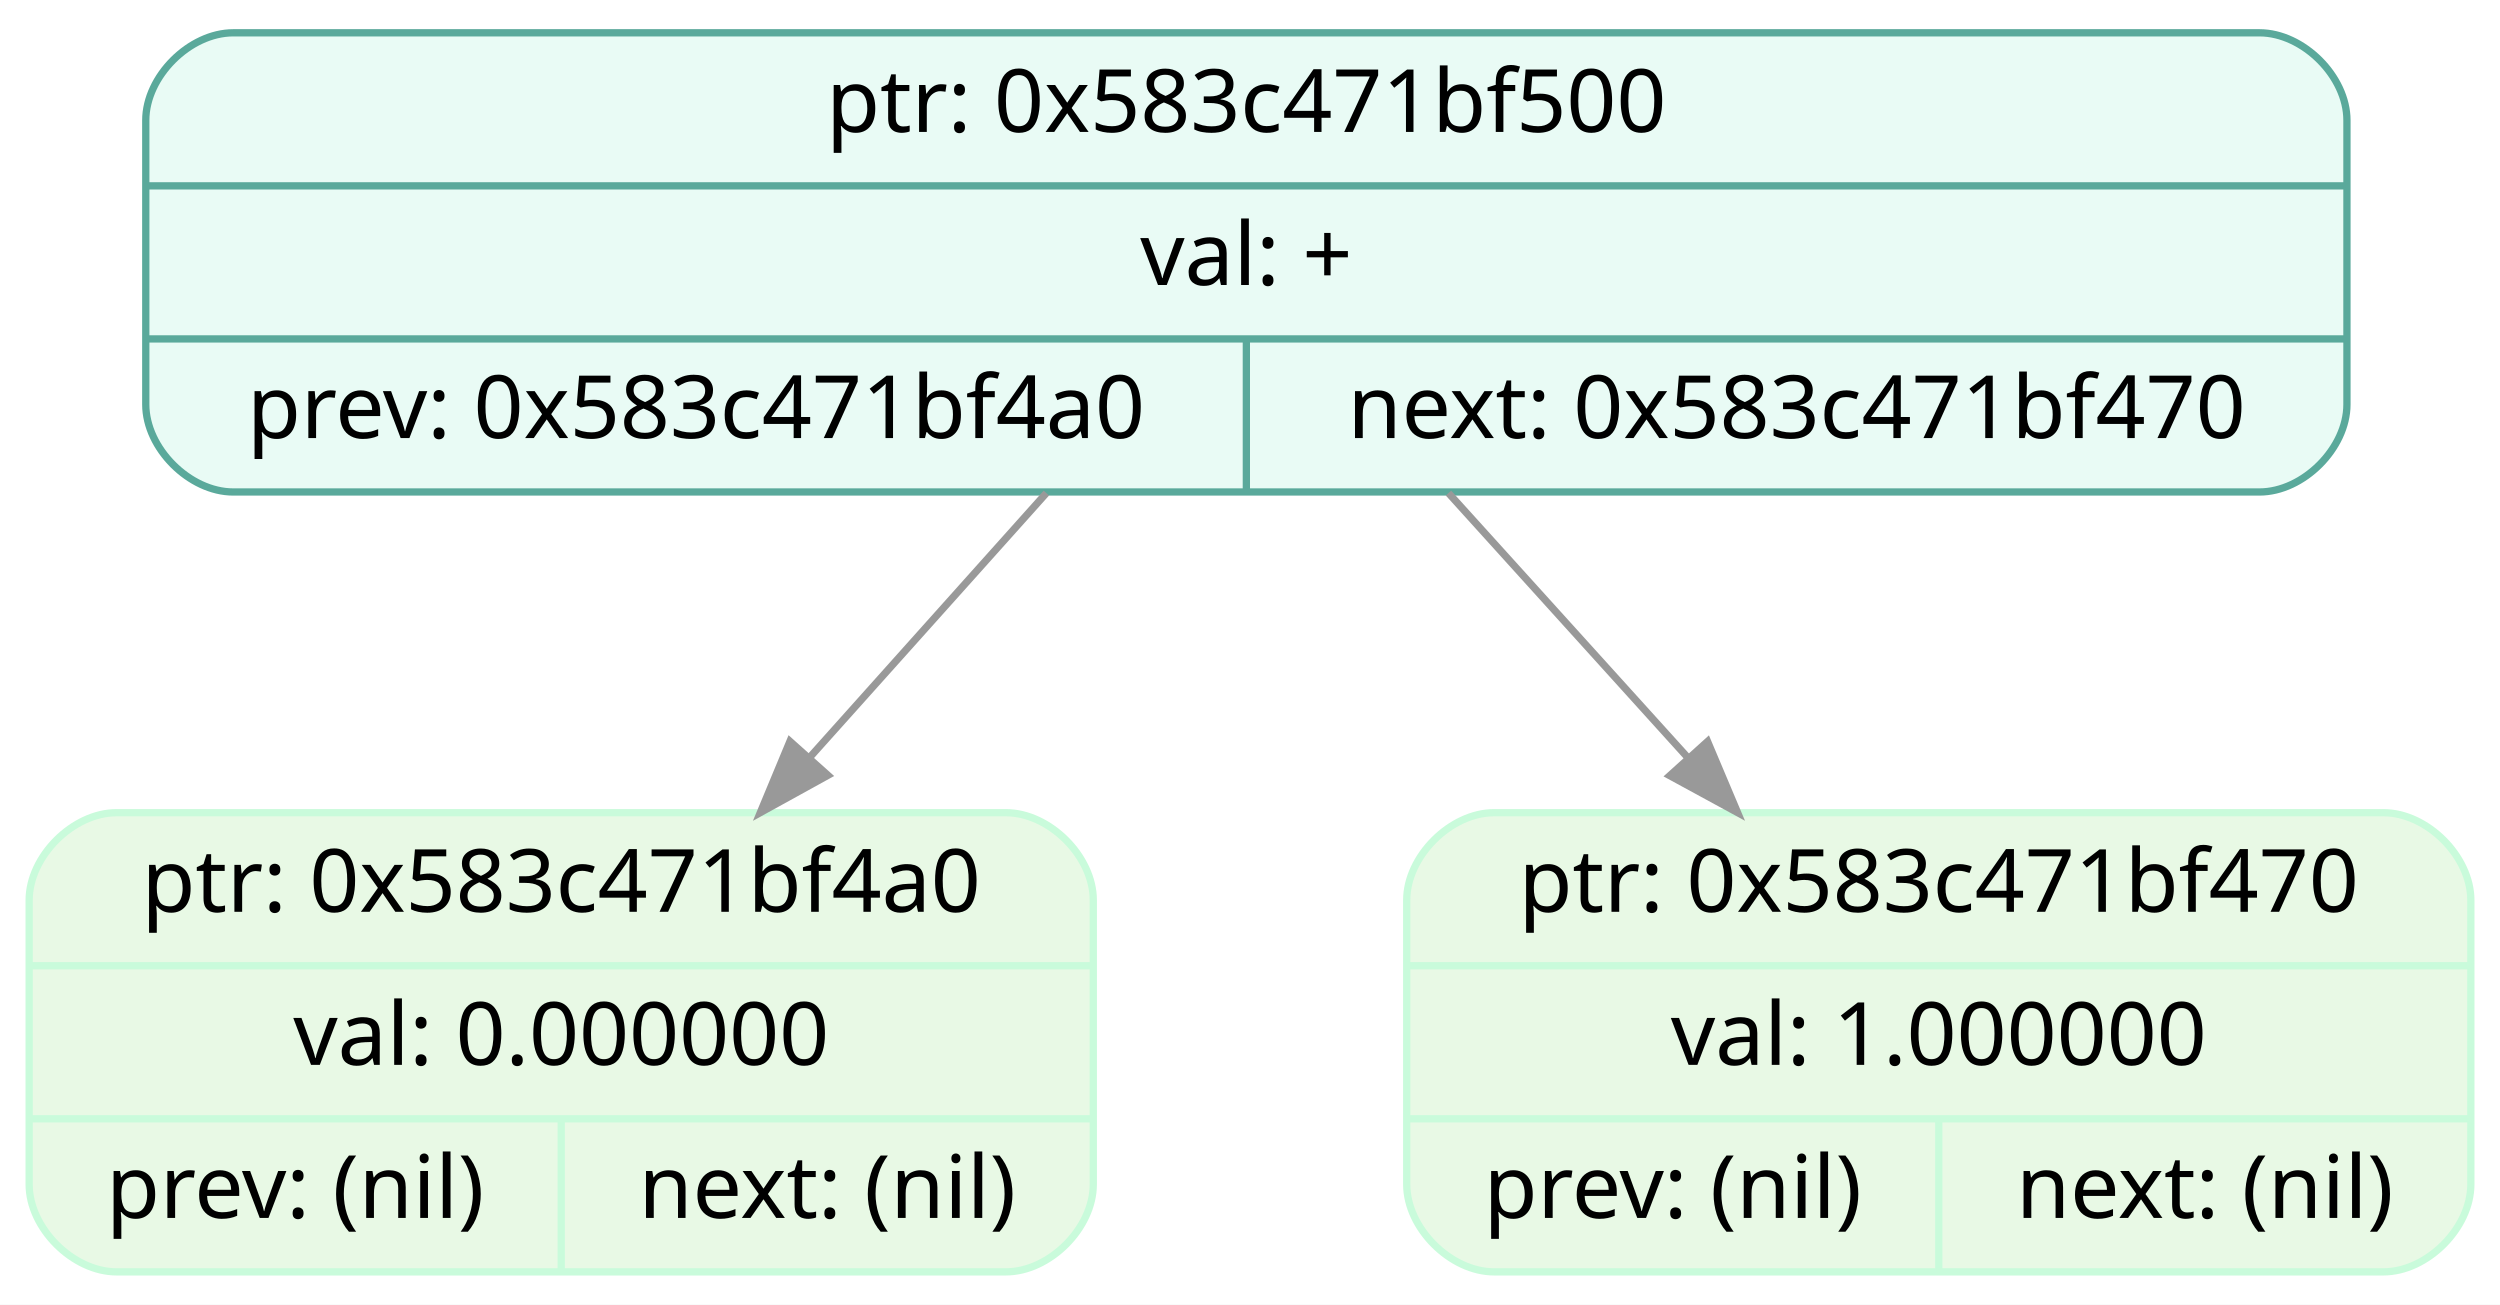
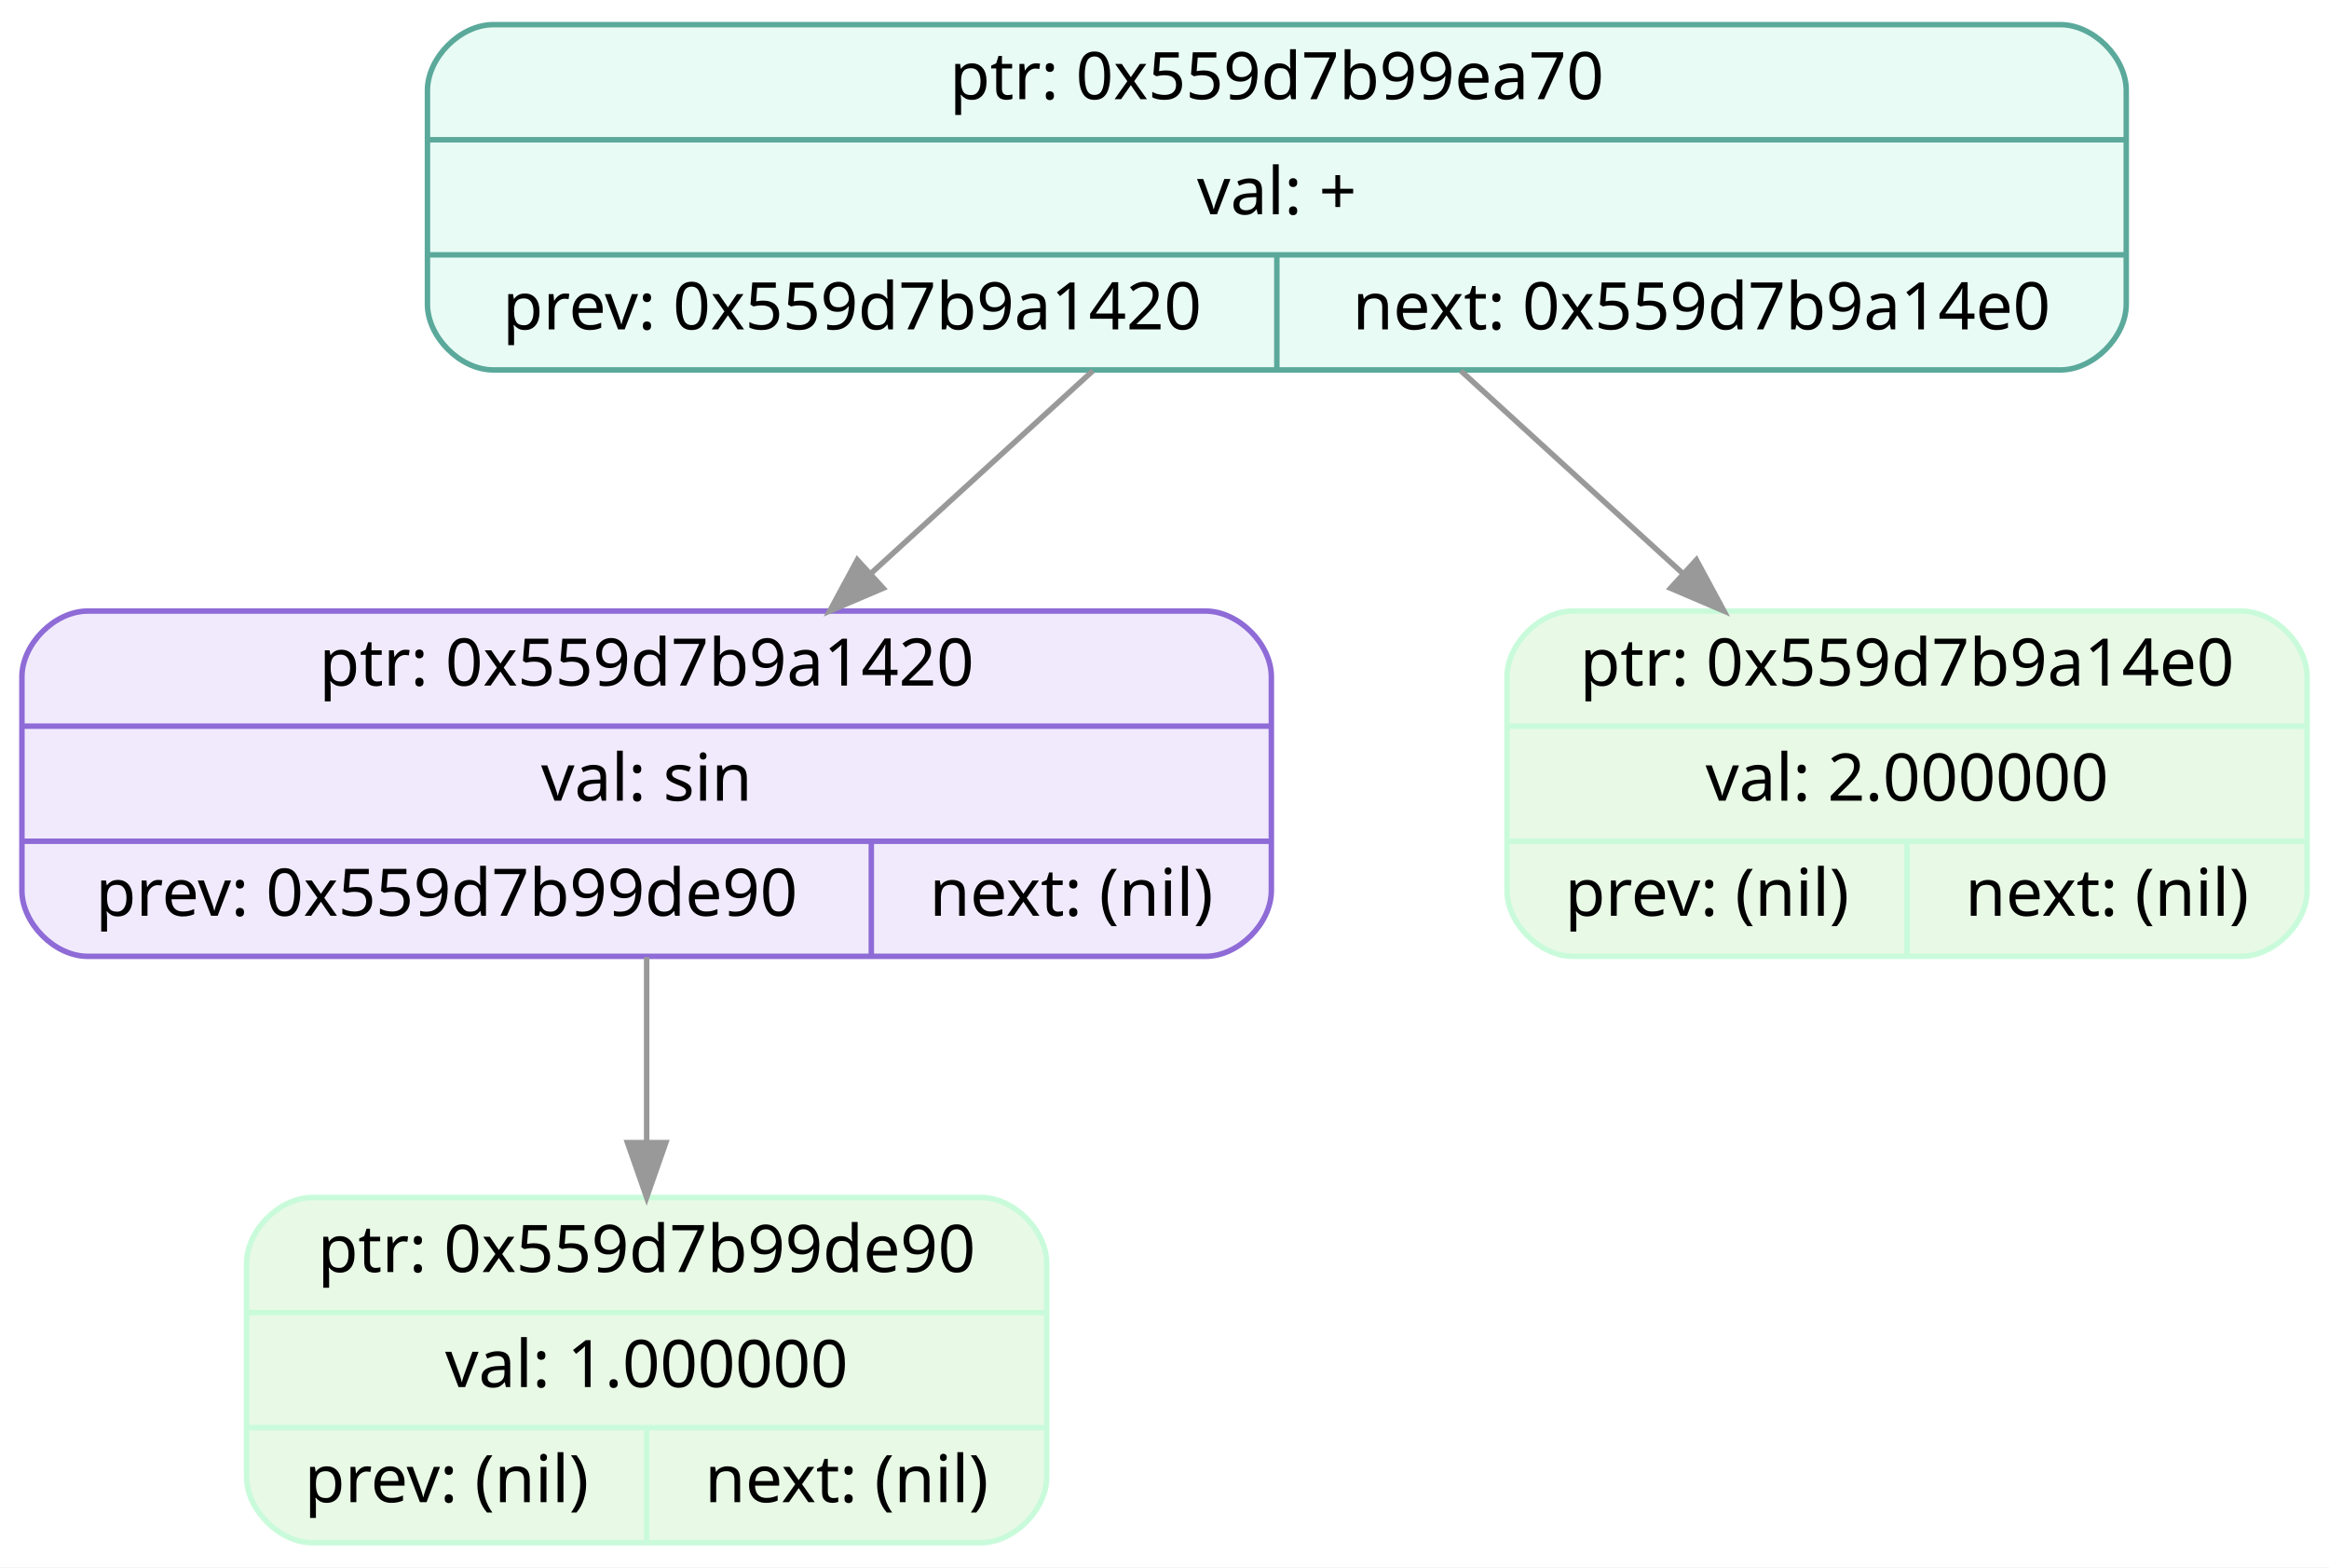
- <svg xmlns="http://www.w3.org/2000/svg" width="343pt" height="179pt" viewBox="0.00 0.00 343.00 179.00">
-   <g id="graph0" class="graph" transform="scale(1 1) rotate(0) translate(4 175)">
-     <polygon fill="white" stroke="transparent" points="-4,4 -4,-175 339,-175 339,4 -4,4" />
+ <svg xmlns="http://www.w3.org/2000/svg" width="425pt" height="286pt" viewBox="0.00 0.00 425.00 286.00">
+   <g id="graph0" class="graph" transform="scale(1 1) rotate(0) translate(4 282)">
+     <polygon fill="white" stroke="transparent" points="-4,4 -4,-282 421,-282 421,4 -4,4" />
    <g id="node1" class="node">
-       <path fill="#e9fbf5" stroke="#5aa99b" d="M28,-107.5C28,-107.5 306,-107.5 306,-107.5 312,-107.5 318,-113.5 318,-119.5 318,-119.5 318,-158.5 318,-158.5 318,-164.5 312,-170.5 306,-170.5 306,-170.5 28,-170.5 28,-170.5 22,-170.5 16,-164.5 16,-158.5 16,-158.5 16,-119.5 16,-119.5 16,-113.5 22,-107.5 28,-107.5" />
-       <text text-anchor="middle" x="167" y="-156.9" font-family="Fira Mono" font-size="12.00">ptr: 0x583c471bf500</text>
-       <polyline fill="none" stroke="#5aa99b" points="16,-149.5 318,-149.5 " />
-       <text text-anchor="middle" x="167" y="-135.9" font-family="Fira Mono" font-size="12.00">val: +</text>
-       <polyline fill="none" stroke="#5aa99b" points="16,-128.5 318,-128.5 " />
-       <text text-anchor="middle" x="91.5" y="-114.9" font-family="Fira Mono" font-size="12.00">prev: 0x583c471bf4a0</text>
-       <polyline fill="none" stroke="#5aa99b" points="167,-107.5 167,-128.5 " />
-       <text text-anchor="middle" x="242.5" y="-114.9" font-family="Fira Mono" font-size="12.00">next: 0x583c471bf470</text>
+       <path fill="#e9fbf5" stroke="#5aa99b" d="M86,-214.5C86,-214.5 372,-214.5 372,-214.5 378,-214.5 384,-220.5 384,-226.5 384,-226.5 384,-265.5 384,-265.5 384,-271.5 378,-277.5 372,-277.5 372,-277.5 86,-277.5 86,-277.5 80,-277.5 74,-271.5 74,-265.5 74,-265.5 74,-226.5 74,-226.5 74,-220.5 80,-214.5 86,-214.5" />
+       <text text-anchor="middle" x="229" y="-263.9" font-family="Fira Mono" font-size="12.00">ptr: 0x559d7b99ea70</text>
+       <polyline fill="none" stroke="#5aa99b" points="74,-256.5 384,-256.5 " />
+       <text text-anchor="middle" x="229" y="-242.9" font-family="Fira Mono" font-size="12.00">val: +</text>
+       <polyline fill="none" stroke="#5aa99b" points="74,-235.5 384,-235.5 " />
+       <text text-anchor="middle" x="151.5" y="-221.9" font-family="Fira Mono" font-size="12.00">prev: 0x559d7b9a1420</text>
+       <polyline fill="none" stroke="#5aa99b" points="229,-214.5 229,-235.5 " />
+       <text text-anchor="middle" x="306.5" y="-221.9" font-family="Fira Mono" font-size="12.00">next: 0x559d7b9a14e0</text>
    </g>
    <g id="node2" class="node">
-       <path fill="#e8f9e5" stroke="#c9fbdb" d="M12,-0.5C12,-0.5 134,-0.5 134,-0.5 140,-0.5 146,-6.5 146,-12.5 146,-12.5 146,-51.5 146,-51.5 146,-57.5 140,-63.5 134,-63.5 134,-63.5 12,-63.5 12,-63.5 6,-63.5 0,-57.5 0,-51.5 0,-51.5 0,-12.5 0,-12.5 0,-6.5 6,-0.5 12,-0.5" />
-       <text text-anchor="middle" x="73" y="-49.9" font-family="Fira Mono" font-size="12.00">ptr: 0x583c471bf4a0</text>
-       <polyline fill="none" stroke="#c9fbdb" points="0,-42.5 146,-42.5 " />
-       <text text-anchor="middle" x="73" y="-28.9" font-family="Fira Mono" font-size="12.00">val: 0.000000</text>
-       <polyline fill="none" stroke="#c9fbdb" points="0,-21.5 146,-21.5 " />
-       <text text-anchor="middle" x="36.5" y="-7.9" font-family="Fira Mono" font-size="12.00">prev: (nil)</text>
-       <polyline fill="none" stroke="#c9fbdb" points="73,-0.5 73,-21.5 " />
-       <text text-anchor="middle" x="109.5" y="-7.9" font-family="Fira Mono" font-size="12.00">next: (nil)</text>
+       <path fill="#f1eafd" stroke="#8e6bd6" d="M12,-107.5C12,-107.5 216,-107.5 216,-107.5 222,-107.5 228,-113.5 228,-119.5 228,-119.5 228,-158.5 228,-158.5 228,-164.5 222,-170.5 216,-170.5 216,-170.5 12,-170.5 12,-170.5 6,-170.5 0,-164.5 0,-158.5 0,-158.5 0,-119.5 0,-119.5 0,-113.5 6,-107.5 12,-107.5" />
+       <text text-anchor="middle" x="114" y="-156.9" font-family="Fira Mono" font-size="12.00">ptr: 0x559d7b9a1420</text>
+       <polyline fill="none" stroke="#8e6bd6" points="0,-149.5 228,-149.5 " />
+       <text text-anchor="middle" x="114" y="-135.9" font-family="Fira Mono" font-size="12.00">val: sin</text>
+       <polyline fill="none" stroke="#8e6bd6" points="0,-128.5 228,-128.5 " />
+       <text text-anchor="middle" x="77.5" y="-114.9" font-family="Fira Mono" font-size="12.00">prev: 0x559d7b99de90</text>
+       <polyline fill="none" stroke="#8e6bd6" points="155,-107.5 155,-128.5 " />
+       <text text-anchor="middle" x="191.5" y="-114.9" font-family="Fira Mono" font-size="12.00">next: (nil)</text>
    </g>
    <g id="edge1" class="edge">
-       <path fill="none" stroke="#999999" d="M139.56,-107.35C129.42,-96.03 117.81,-83.06 107.15,-71.15" />
-       <polygon fill="#999999" stroke="#999999" points="109.59,-68.63 100.31,-63.51 104.38,-73.29 109.59,-68.63" />
+       <path fill="none" stroke="#999999" d="M195.43,-214.35C182.79,-202.81 168.28,-189.56 155.04,-177.47" />
+       <polygon fill="#999999" stroke="#999999" points="157.16,-174.67 147.41,-170.51 152.44,-179.84 157.16,-174.67" />
+     </g>
+     <g id="node4" class="node">
+       <path fill="#e8f9e5" stroke="#c9fbdb" d="M283,-107.5C283,-107.5 405,-107.5 405,-107.5 411,-107.5 417,-113.5 417,-119.5 417,-119.5 417,-158.5 417,-158.5 417,-164.5 411,-170.5 405,-170.5 405,-170.5 283,-170.5 283,-170.5 277,-170.5 271,-164.5 271,-158.5 271,-158.5 271,-119.5 271,-119.5 271,-113.5 277,-107.5 283,-107.5" />
+       <text text-anchor="middle" x="344" y="-156.9" font-family="Fira Mono" font-size="12.00">ptr: 0x559d7b9a14e0</text>
+       <polyline fill="none" stroke="#c9fbdb" points="271,-149.5 417,-149.5 " />
+       <text text-anchor="middle" x="344" y="-135.9" font-family="Fira Mono" font-size="12.00">val: 2.000000</text>
+       <polyline fill="none" stroke="#c9fbdb" points="271,-128.5 417,-128.5 " />
+       <text text-anchor="middle" x="307.5" y="-114.9" font-family="Fira Mono" font-size="12.00">prev: (nil)</text>
+       <polyline fill="none" stroke="#c9fbdb" points="344,-107.5 344,-128.5 " />
+       <text text-anchor="middle" x="380.5" y="-114.9" font-family="Fira Mono" font-size="12.00">next: (nil)</text>
+     </g>
+     <g id="edge2" class="edge">
+       <path fill="none" stroke="#999999" d="M262.57,-214.35C275.21,-202.81 289.72,-189.56 302.96,-177.47" />
+       <polygon fill="#999999" stroke="#999999" points="305.56,-179.84 310.59,-170.51 300.84,-174.67 305.56,-179.84" />
    </g>
    <g id="node3" class="node">
-       <path fill="#e8f9e5" stroke="#c9fbdb" d="M201,-0.5C201,-0.5 323,-0.5 323,-0.5 329,-0.5 335,-6.5 335,-12.5 335,-12.5 335,-51.5 335,-51.5 335,-57.5 329,-63.5 323,-63.5 323,-63.5 201,-63.5 201,-63.5 195,-63.5 189,-57.5 189,-51.5 189,-51.5 189,-12.5 189,-12.5 189,-6.5 195,-0.5 201,-0.5" />
-       <text text-anchor="middle" x="262" y="-49.9" font-family="Fira Mono" font-size="12.00">ptr: 0x583c471bf470</text>
-       <polyline fill="none" stroke="#c9fbdb" points="189,-42.5 335,-42.5 " />
-       <text text-anchor="middle" x="262" y="-28.9" font-family="Fira Mono" font-size="12.00">val: 1.000000</text>
-       <polyline fill="none" stroke="#c9fbdb" points="189,-21.5 335,-21.5 " />
-       <text text-anchor="middle" x="225.5" y="-7.9" font-family="Fira Mono" font-size="12.00">prev: (nil)</text>
-       <polyline fill="none" stroke="#c9fbdb" points="262,-0.5 262,-21.5 " />
-       <text text-anchor="middle" x="298.5" y="-7.9" font-family="Fira Mono" font-size="12.00">next: (nil)</text>
+       <path fill="#e8f9e5" stroke="#c9fbdb" d="M53,-0.5C53,-0.5 175,-0.5 175,-0.5 181,-0.5 187,-6.5 187,-12.5 187,-12.5 187,-51.5 187,-51.5 187,-57.5 181,-63.5 175,-63.5 175,-63.5 53,-63.5 53,-63.5 47,-63.5 41,-57.5 41,-51.5 41,-51.5 41,-12.5 41,-12.5 41,-6.5 47,-0.5 53,-0.5" />
+       <text text-anchor="middle" x="114" y="-49.9" font-family="Fira Mono" font-size="12.00">ptr: 0x559d7b99de90</text>
+       <polyline fill="none" stroke="#c9fbdb" points="41,-42.5 187,-42.5 " />
+       <text text-anchor="middle" x="114" y="-28.9" font-family="Fira Mono" font-size="12.00">val: 1.000000</text>
+       <polyline fill="none" stroke="#c9fbdb" points="41,-21.5 187,-21.5 " />
+       <text text-anchor="middle" x="77.5" y="-7.9" font-family="Fira Mono" font-size="12.00">prev: (nil)</text>
+       <polyline fill="none" stroke="#c9fbdb" points="114,-0.5 114,-21.5 " />
+       <text text-anchor="middle" x="150.5" y="-7.9" font-family="Fira Mono" font-size="12.00">next: (nil)</text>
    </g>
-     <g id="edge2" class="edge">
-       <path fill="none" stroke="#999999" d="M194.73,-107.35C204.98,-96.03 216.71,-83.06 227.48,-71.15" />
-       <polygon fill="#999999" stroke="#999999" points="230.28,-73.27 234.4,-63.51 225.09,-68.58 230.28,-73.27" />
+     <g id="edge3" class="edge">
+       <path fill="none" stroke="#999999" d="M114,-107.35C114,-96.78 114,-84.78 114,-73.54" />
+       <polygon fill="#999999" stroke="#999999" points="117.5,-73.51 114,-63.51 110.5,-73.51 117.5,-73.51" />
    </g>
  </g>
</svg>
